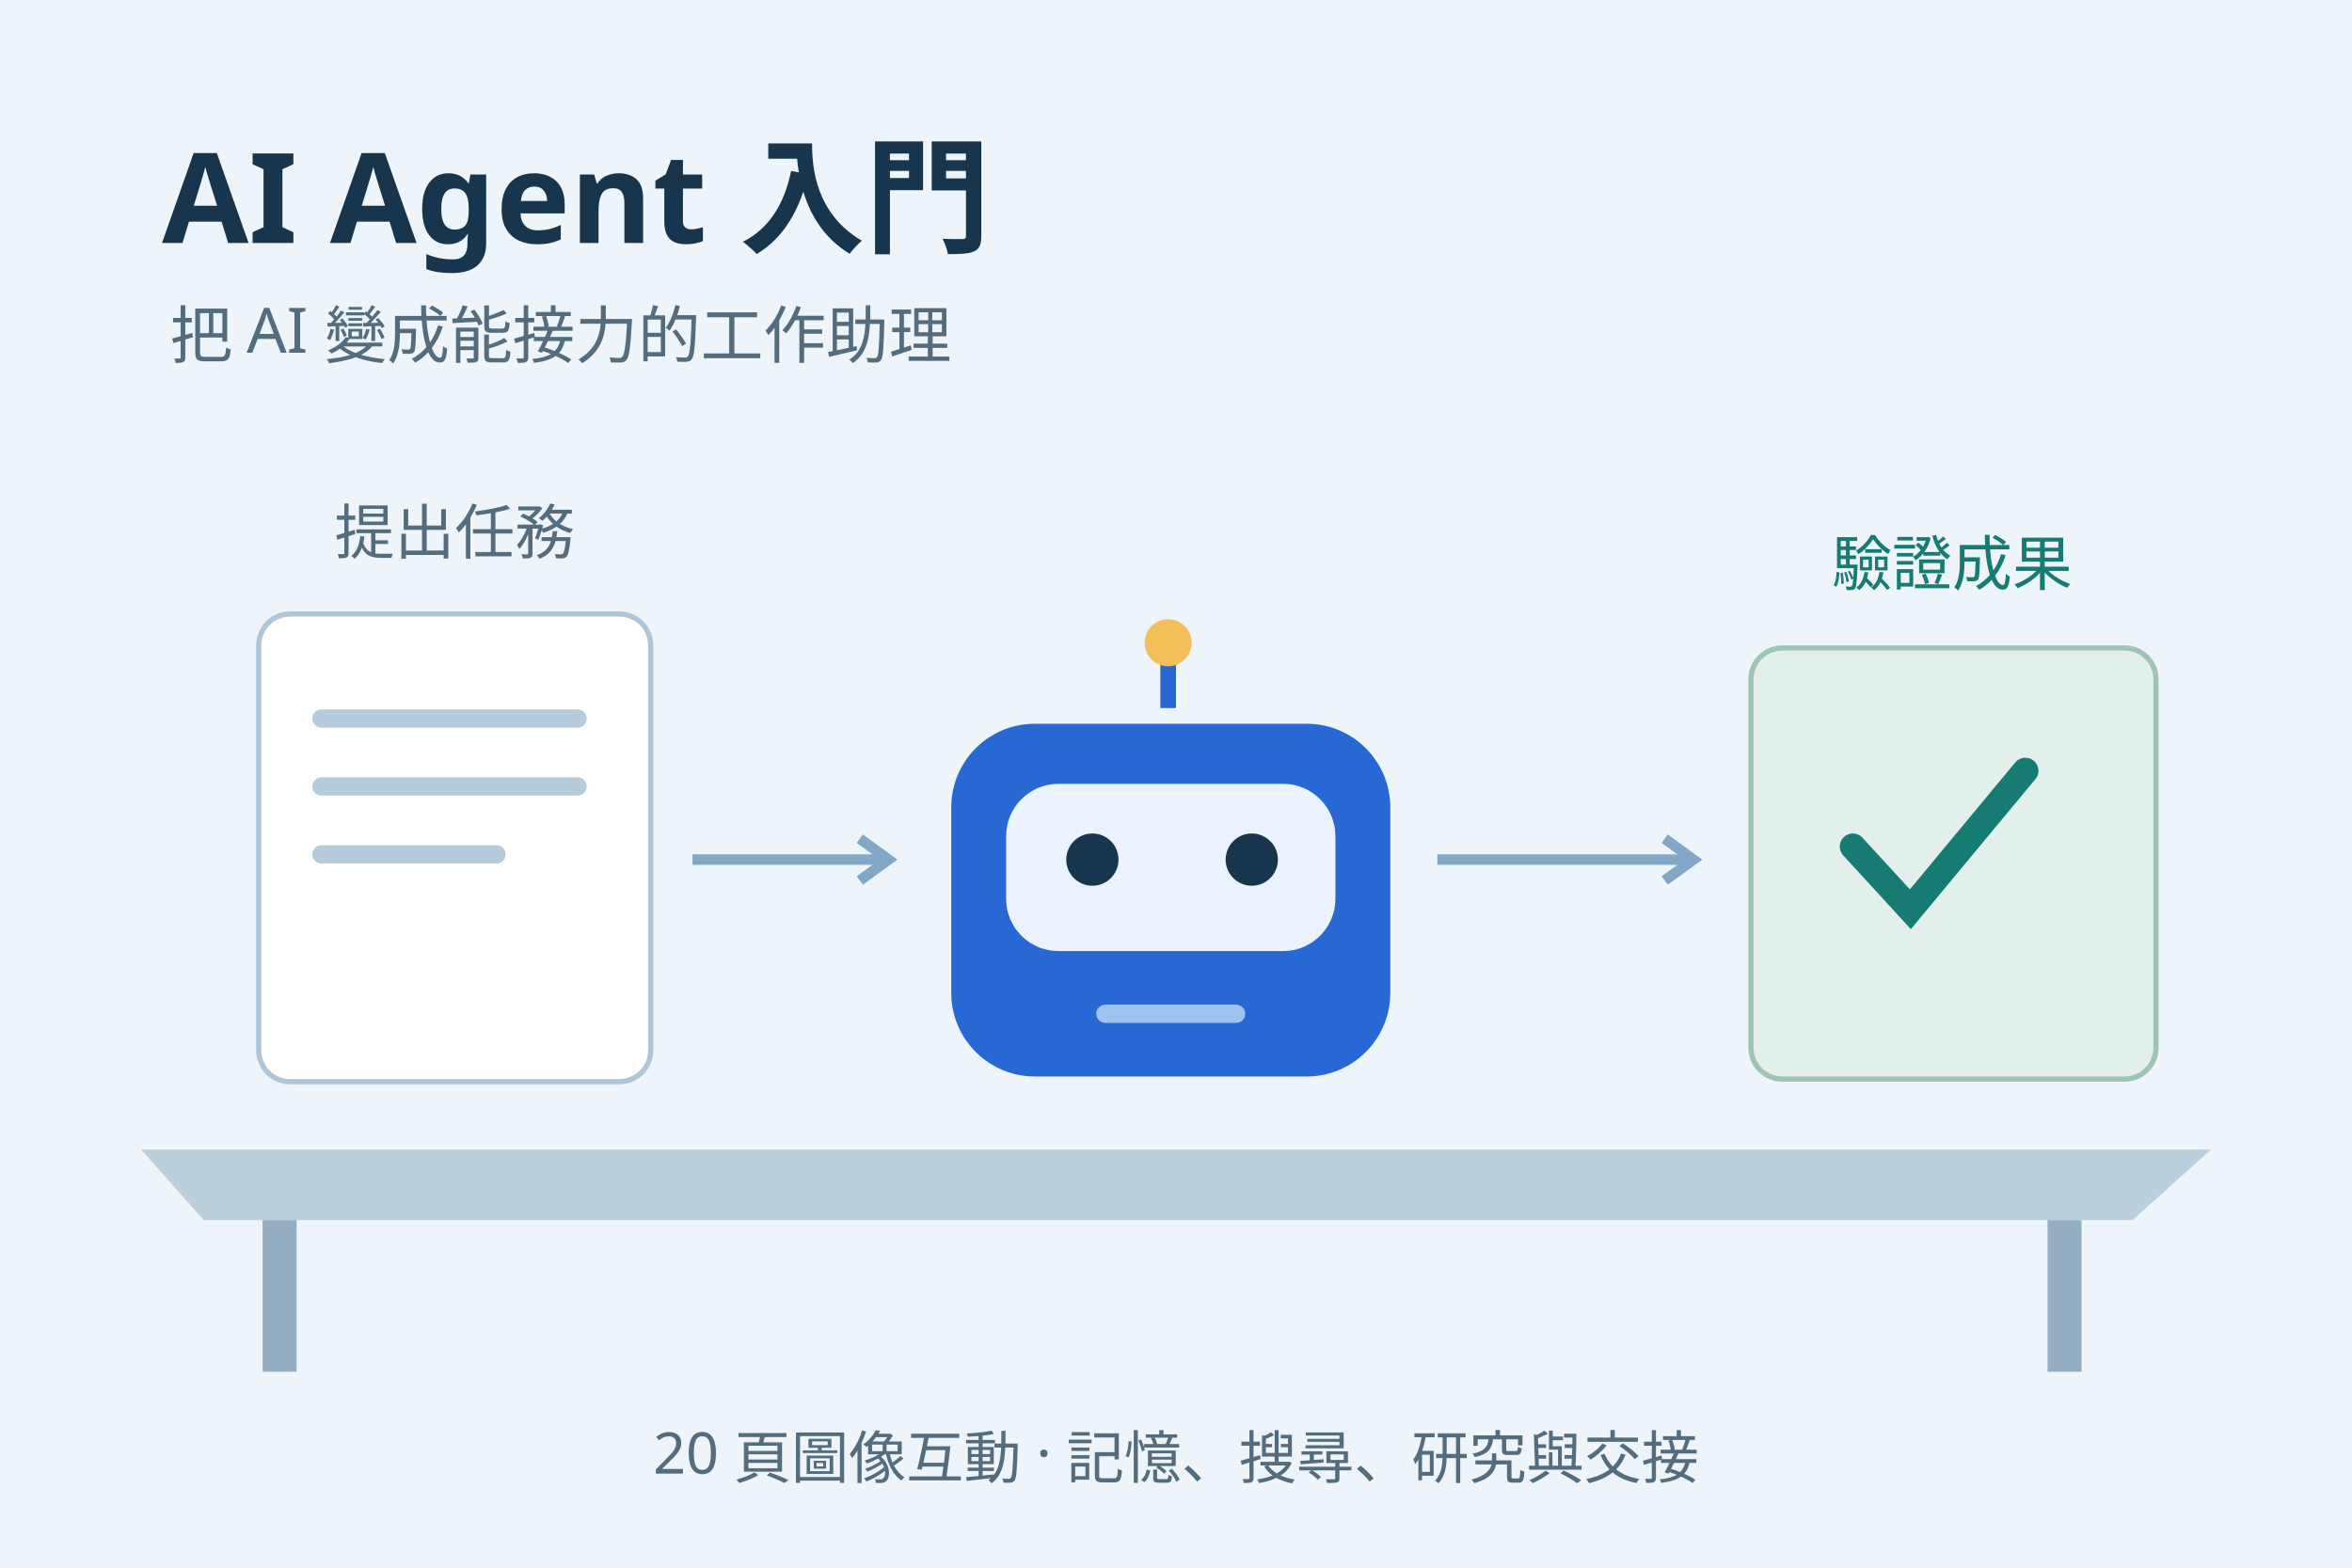
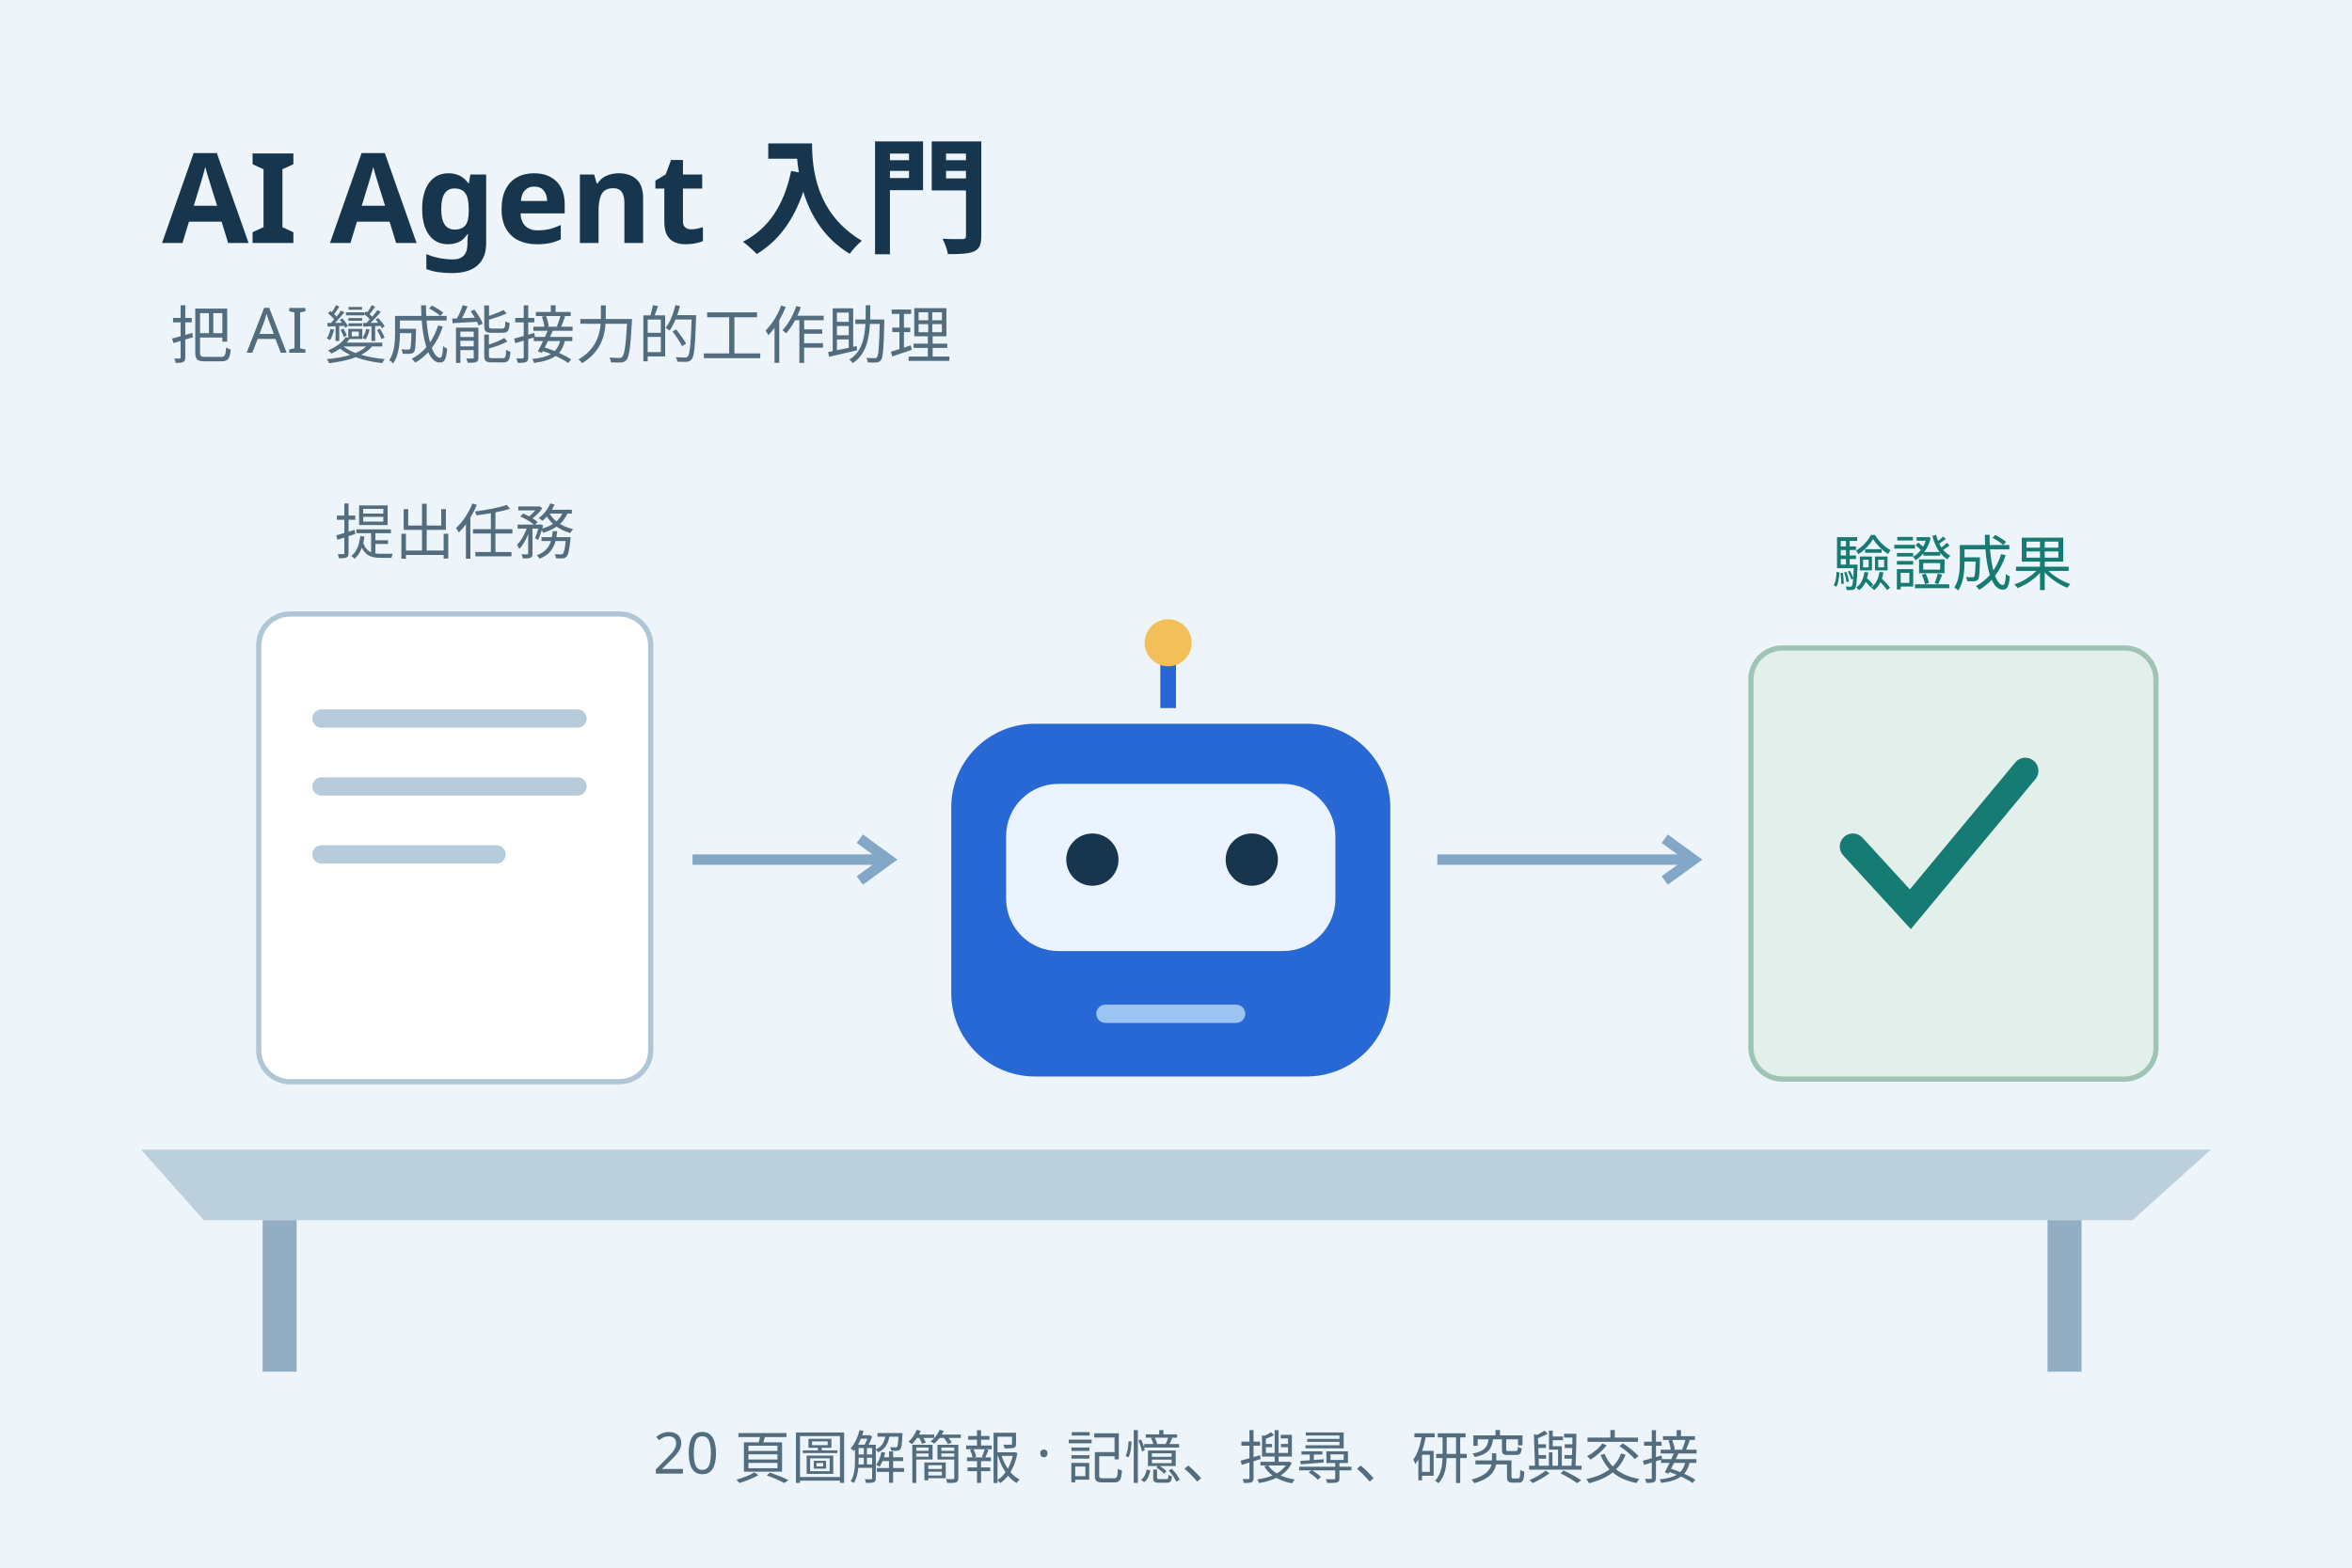
<svg xmlns="http://www.w3.org/2000/svg" viewBox="0 0 900 600">
  <rect width="900" height="600" fill="#edf4fa" />
  <path d="M54 440h792l-30 27H78z" fill="#bccfdd" />
  <path d="M107 467v58m683-58v58" stroke="#93adc2" stroke-width="13" />
  <text x="62" y="93" font-family="system-ui,sans-serif" font-size="48" font-weight="800" fill="#17364d">AI Agent 入門</text>
  <text x="65" y="137" font-family="system-ui,sans-serif" font-size="24" fill="#536d7e">把 AI 變成能接力的工作助理</text>
  <path d="M447 271v-20" stroke="#2868d5" stroke-width="6" />
  <circle cx="447" cy="246" r="9" fill="#f3bf58" />
  <rect x="364" y="277" width="168" height="135" rx="32" fill="#2868d5" />
  <rect x="385" y="300" width="126" height="64" rx="20" fill="#eaf3ff" />
  <circle cx="418" cy="329" r="10" fill="#17364d" />
  <circle cx="479" cy="329" r="10" fill="#17364d" />
  <path d="M423 388h50" stroke="#9dc4f1" stroke-width="7" stroke-linecap="round" />
  <rect x="99" y="235" width="150" height="179" rx="12" fill="white" stroke="#afc6d7" stroke-width="2" />
  <path d="M123 275h98m-98 26h98m-98 26h67" stroke="#b7ccdb" stroke-width="7" stroke-linecap="round" />
  <rect x="670" y="248" width="155" height="165" rx="12" fill="#e2efea" stroke="#9fc4b6" stroke-width="2" />
  <path d="m709 324 22 24 44-53" stroke="#167b73" stroke-width="10" fill="none" stroke-linecap="round" />
  <path d="M265 329h75m210 0h98" stroke="#82a7c7" stroke-width="4" fill="none" />
  <path d="m329 321 11 8-11 8m308-16 11 8-11 8" stroke="#82a7c7" stroke-width="4" fill="none" />
  <text x="174" y="212" text-anchor="middle" font-family="system-ui,sans-serif" font-size="23" fill="#536d7e">提出任務</text>
  <text x="747" y="224" text-anchor="middle" font-family="system-ui,sans-serif" font-size="23" fill="#167b73">驗證成果</text>
-   <text x="450" y="564" text-anchor="middle" font-family="system-ui,sans-serif" font-size="22" fill="#536d7e">20 頁圖像互動 · 記憶、搜尋、研究與交接</text>
+   <text x="450" y="564" text-anchor="middle" font-family="system-ui,sans-serif" font-size="22" fill="#536d7e">20 頁圖解簡報 · 記憶、搜尋、研究與交接</text>
</svg>
